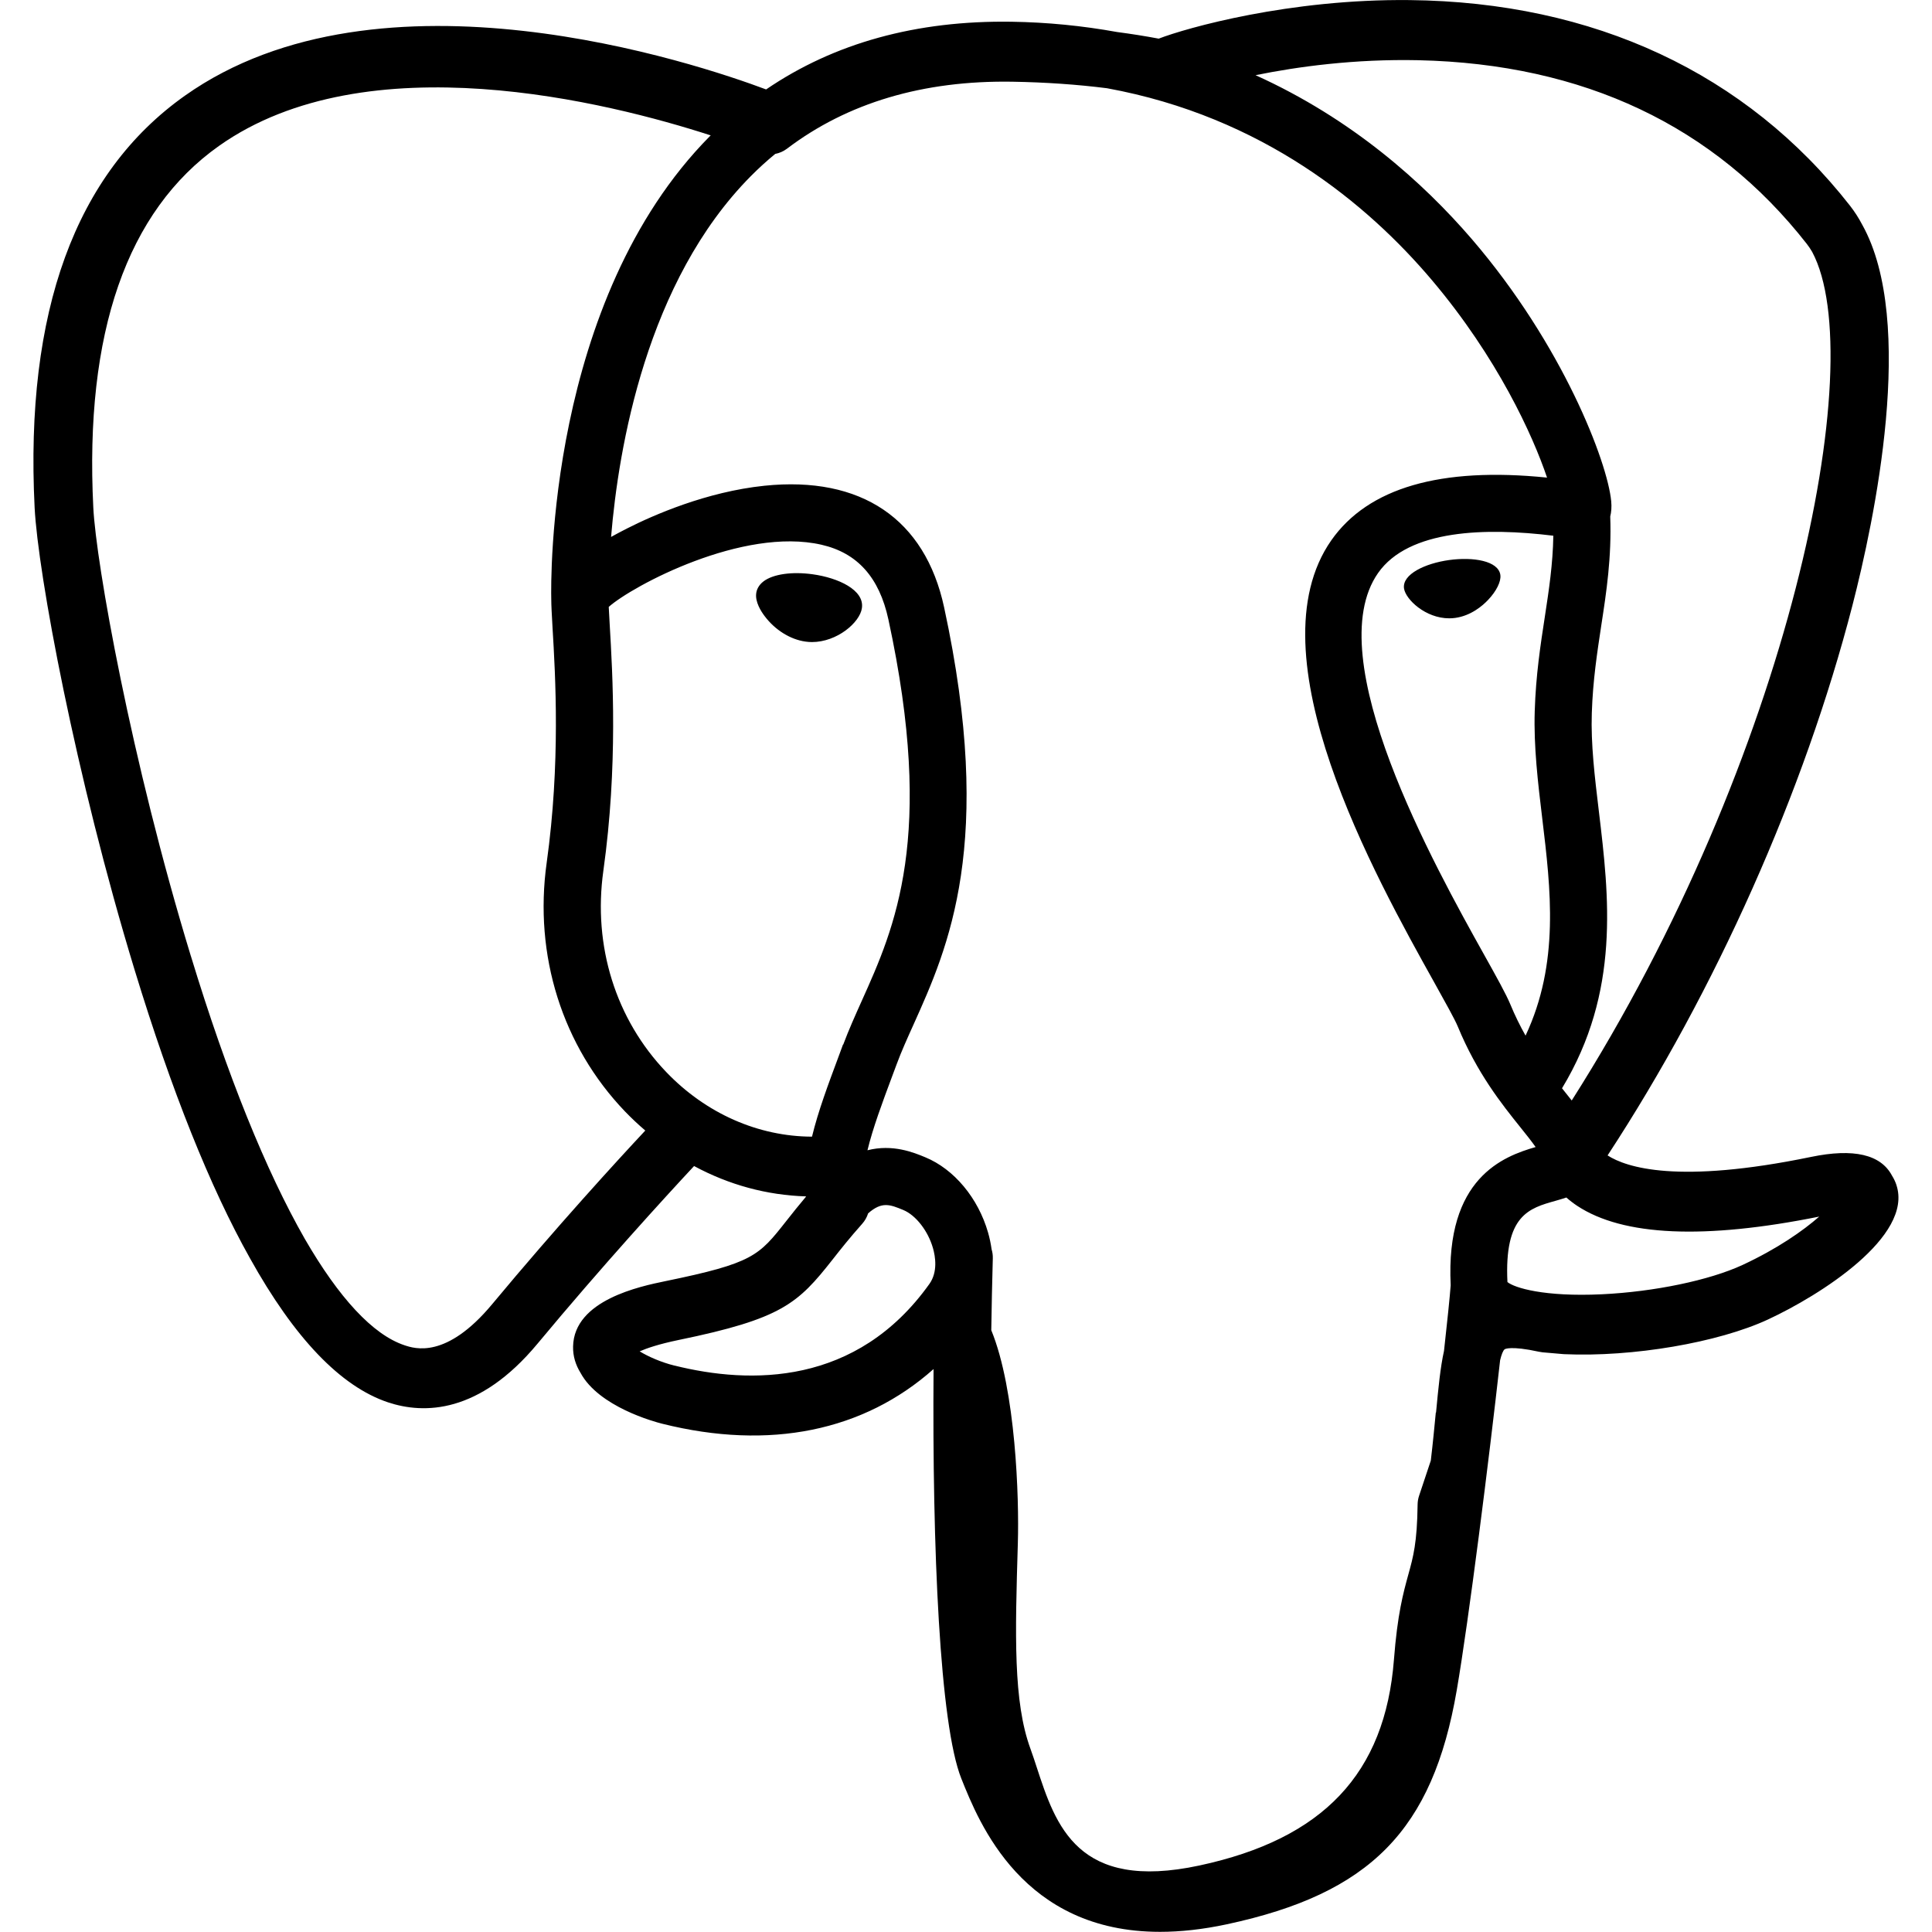
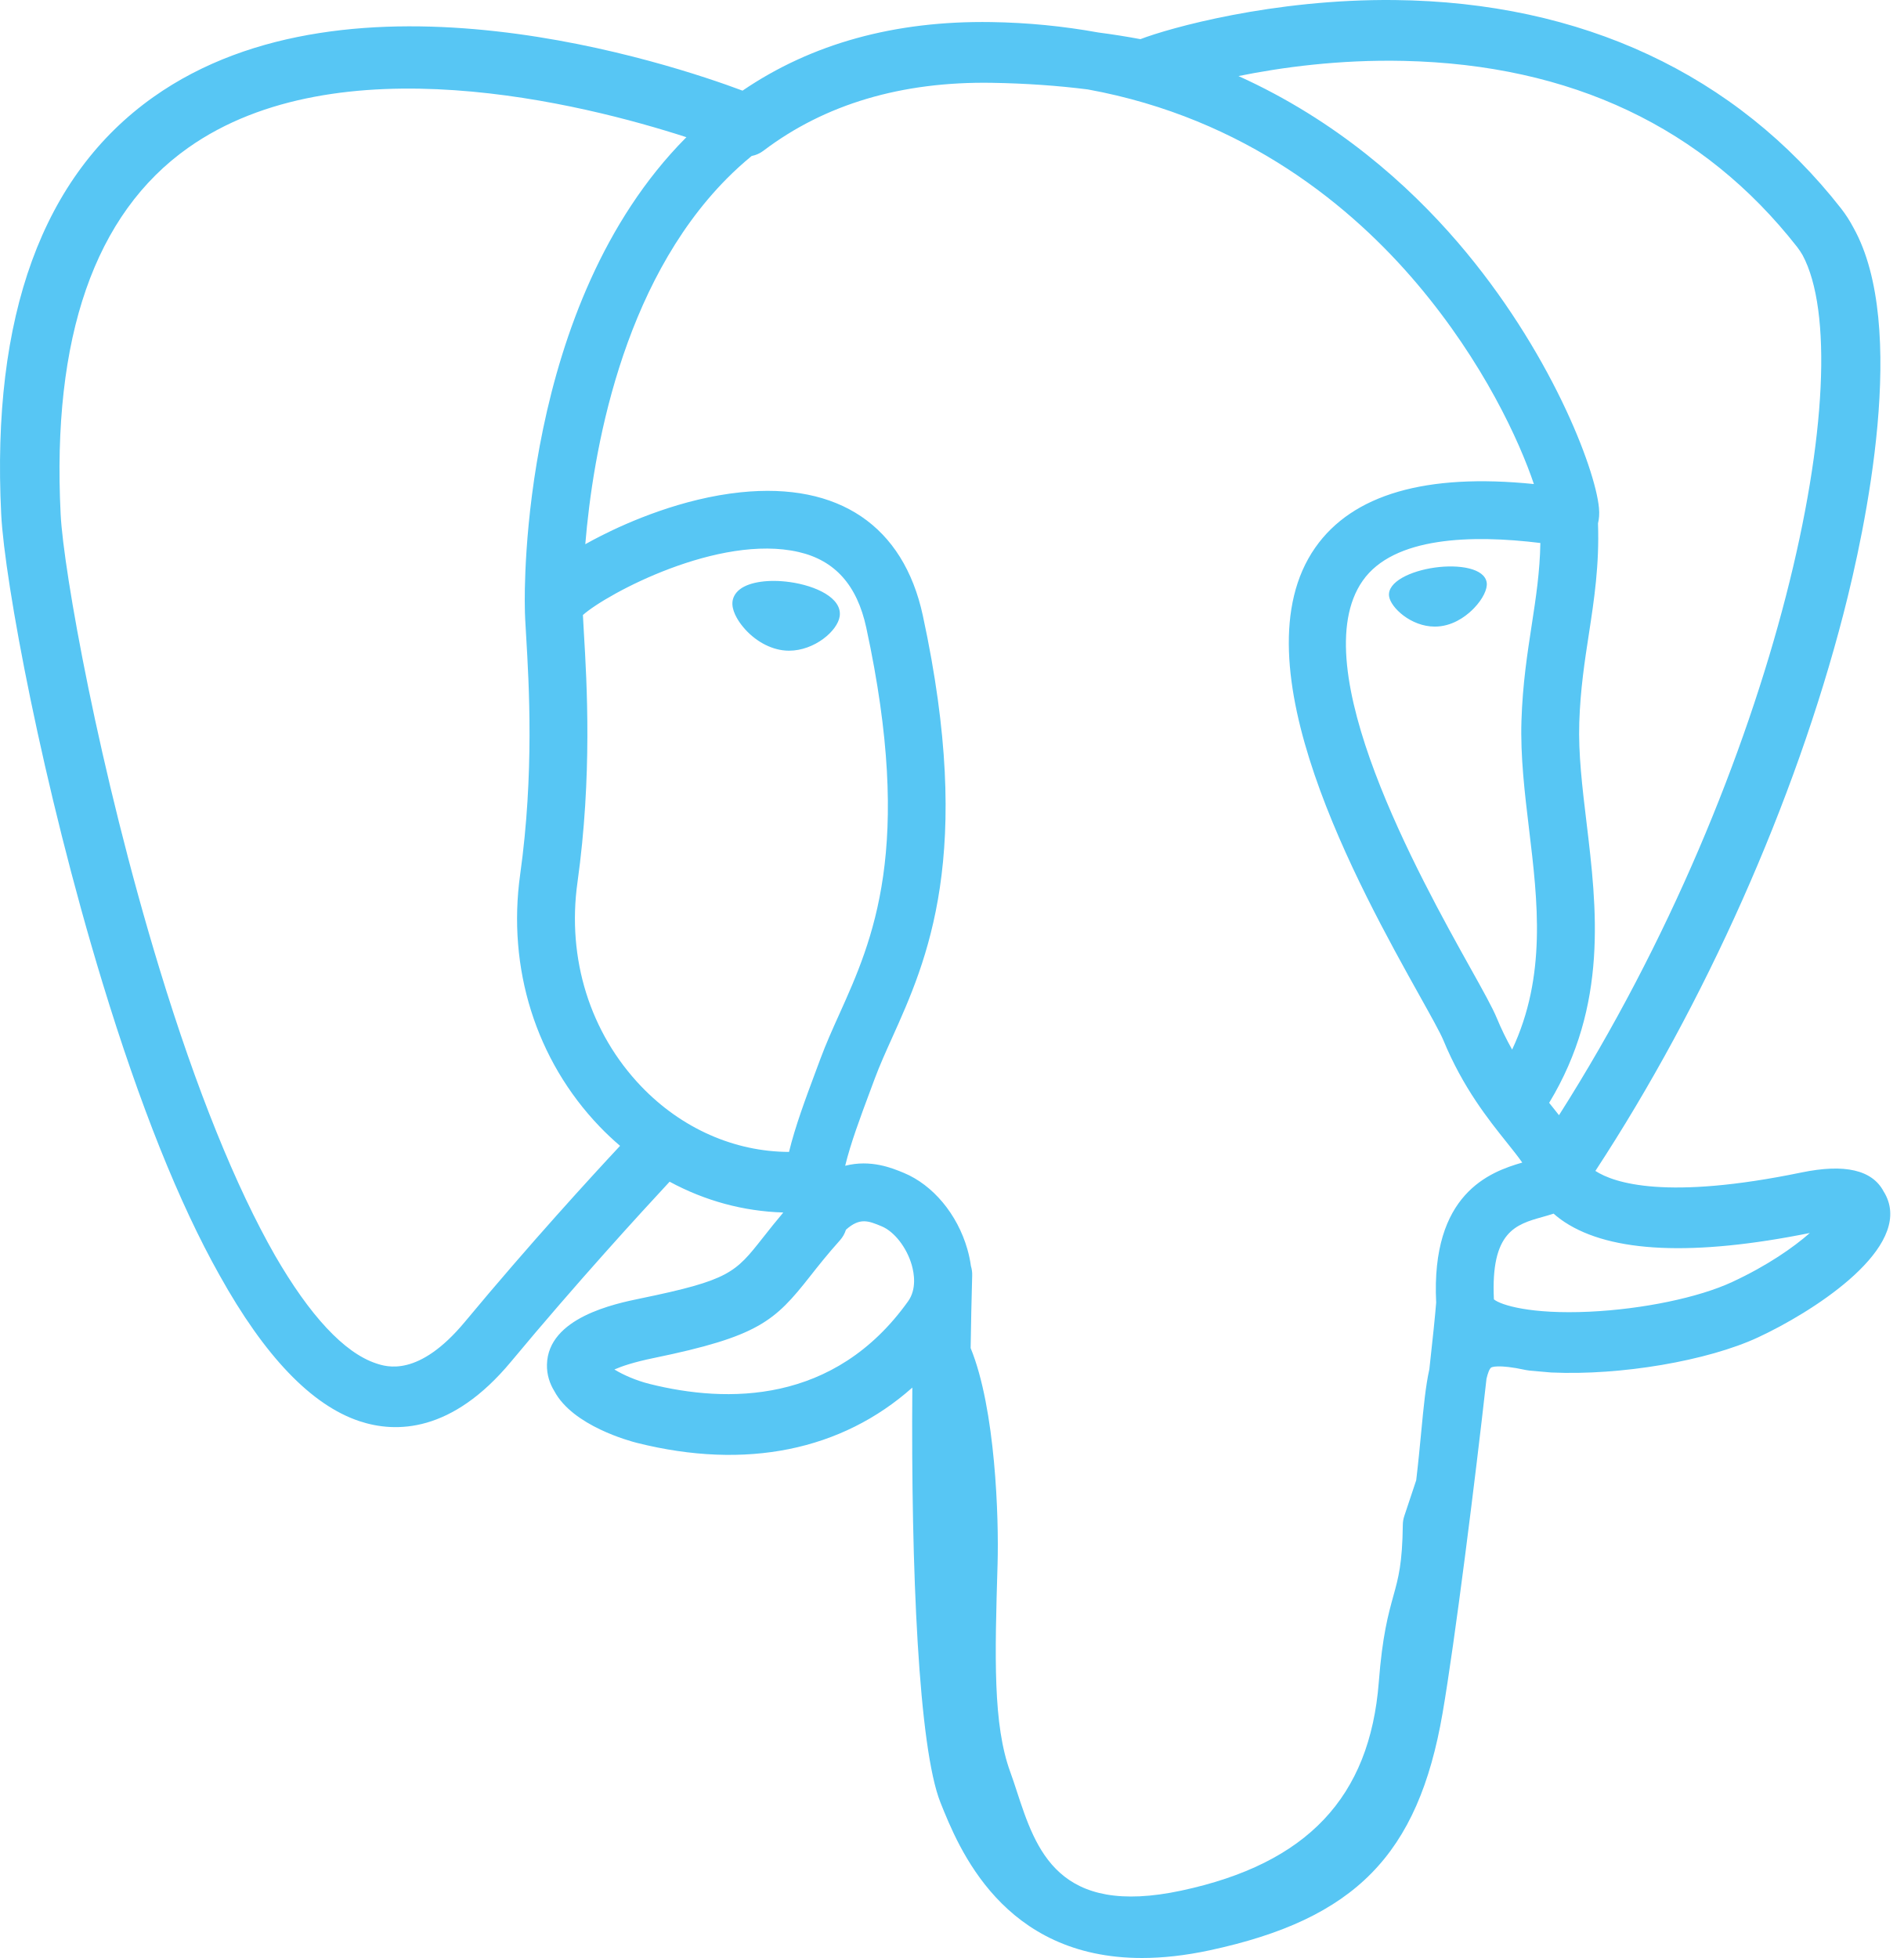
- <svg xmlns="http://www.w3.org/2000/svg" role="img" viewBox="0 0 24 24">
-   <path d="M23.559 14.723a.527.527 0 0 0-.056-.119c-.139-.263-.477-.342-1.007-.232-1.653.341-2.293.131-2.526-.019 1.342-2.048 2.445-4.522 3.041-6.83.271-1.051.798-3.524.122-4.732a1.564 1.564 0 0 0-.151-.235C21.693.909 19.801.025 17.51.001c-1.495-.016-2.771.346-3.116.479a9.449 9.449 0 0 0-.516-.082 8.044 8.044 0 0 0-1.311-.128c-1.182-.018-2.204.264-3.05.841-.857-.321-4.789-1.645-7.222.079C.936 2.153.309 3.873.43 6.304c.041.818.507 3.334 1.242 5.744.46 1.506.939 2.702 1.433 3.582.553.994 1.126 1.593 1.714 1.79.447.149 1.133.144 1.858-.728.801-.964 1.59-1.826 1.945-2.207.435.235.906.362 1.39.377a.057.057 0 0 0 0.0.004 11.031 11.031 0 0 0-.247.305c-.339.43-.409.52-1.5.744-.31.064-1.134.234-1.146.811-.003.122.033.231.092.327.227.423.922.61 1.015.633 1.335.334 2.504.092 3.371-.679-.017 2.231.077 4.417.345 5.087.221.553.762 1.905 2.469 1.904.251 0 .526-.029.83-.094 1.782-.382 2.556-1.17 2.855-2.906.15-.871.402-2.875.539-4.101.017-.07.036-.121.057-.136.001-.001.07-.047.427.031a.367.367 0 0 0 .044.007l.254.022.015.001c.847.038 1.911-.143 2.531-.431.644-.299 1.806-1.032 1.595-1.67zM2.371 11.877c-.744-2.436-1.178-4.885-1.212-5.572-.109-2.171.417-3.683 1.562-4.493 1.837-1.299 4.84-.541 6.108-.13-.003.003-.007.006-.01.009-2.024 2.044-1.976 5.536-1.971 5.75-0.0.082.007.199.016.359.035.587.1 1.68-.073 2.918-.161 1.15.194 2.276.973 3.089.081.084.165.163.252.237-.347.371-1.1 1.193-1.903 2.158-.568.682-.96.552-1.089.509-.392-.131-.813-.587-1.238-1.322-.48-.839-.964-2.032-1.415-3.513zm6.007 5.087c-.171-.043-.327-.113-.432-.177.089-.039.237-.09.483-.141 1.283-.264 1.482-.451 1.914-1.0.099-.126.212-.269.367-.443a.355.355 0 0 0 .074-.13c.171-.151.272-.11.437-.042.156.065.308.26.369.475.029.102.062.294-.045.444-.904 1.266-2.222 1.249-3.168 1.013zm2.094-3.988-.052.141c-.133.357-.257.688-.333 1.003-.667-.002-1.317-.287-1.81-.802-.628-.655-.913-1.566-.782-2.5.183-1.308.115-2.447.079-3.059-.005-.086-.009-.161-.012-.22.296-.262 1.666-.996 2.643-.772.446.102.718.406.831.928.585 2.704.077 3.831-.33 4.736-.084.187-.163.363-.231.545zm7.364 4.572c-.017.177-.036.376-.062.596l-.146.438a.355.355 0 0 0-.018.108c-.006.475-.054.649-.115.869-.063.229-.135.489-.179 1.058-.11 1.414-.878 2.227-2.417 2.557-1.516.325-1.784-.497-2.021-1.222a6.582 6.582 0 0 0-.077-.227c-.215-.586-.191-1.412-.157-2.555.017-.561-.025-1.901-.33-2.646.004-.293.011-.591.019-.892a.353.353 0 0 0-.015-.113 1.493 1.493 0 0 0-.044-.208c-.123-.428-.421-.787-.78-.935-.142-.059-.404-.167-.718-.087.067-.276.183-.588.309-.925l.053-.142c.059-.16.134-.326.213-.501.426-.948 1.011-2.245.377-5.177-.237-1.098-1.03-1.634-2.232-1.51-.721.075-1.38.365-1.709.532a5.672 5.672 0 0 0-.196.104c.092-1.106.439-3.174 1.736-4.482a4.031 4.031 0 0 1 .303-.276.353.353 0 0 0 .145-.064c.752-.571 1.694-.851 2.802-.833.409.007.802.034 1.174.081 1.939.354 3.244 1.447 4.036 2.383.814.962 1.255 1.931 1.431 2.454-1.323-.135-2.223.127-2.68.779-.993 1.419.543 4.173 1.281 5.496.135.243.252.452.289.541.24.583.551.971.779 1.255.07.087.137.171.189.245-.401.116-1.121.383-1.055 1.717-.012.156-.042.447-.083.815-.046.208-.07.46-.099.766zm.89-1.621c-.041-.832.269-.918.597-1.01a2.857 2.857 0 0 0 .135-.041 1.202 1.202 0 0 0 .134.103c.57.377 1.582.421 3.007.134-.202.177-.519.399-.953.601-.41.19-1.096.333-1.747.364-.72.034-1.086-.081-1.172-.151zm.57-9.271c-.006.351-.054.669-.105 1.002-.055.358-.112.727-.126 1.176-.014.437.04.891.093 1.33.107.887.216 1.8-.207 2.701a3.527 3.527 0 0 1-.188-.386c-.053-.128-.167-.333-.325-.616-.616-1.104-2.057-3.69-1.319-4.745.38-.543 1.341-.566 2.178-.463zm.228 7.014a12.376 12.376 0 0 0-.085-.107l-.035-.044c.726-1.2.584-2.386.458-3.438-.052-.432-.101-.84-.088-1.223.013-.406.067-.754.118-1.091.064-.415.129-.844.111-1.351.013-.053.019-.116.012-.19-.046-.485-.6-1.938-1.729-3.253-.608-.707-1.49-1.497-2.689-2.039.525-.107 1.233-.203 2.024-.186 2.051.046 3.675.814 4.824 2.282a.908.908 0 0 1 .067.1c.723 1.356-.276 6.275-2.987 10.54zm-8.817-6.116c-.025.179-.309.422-.621.422a.582.582 0 0 1-.081-.006c-.187-.026-.377-.144-.506-.316-.046-.06-.12-.178-.105-.284.005-.04.026-.099.092-.149.118-.089.352-.123.61-.087.316.044.643.194.611.419zm7.931-.411c.011.079-.049.201-.153.31-.068.072-.212.196-.408.223a.546.546 0 0 1-.075.005c-.293 0-.541-.234-.561-.372-.024-.176.264-.311.561-.352.297-.041.611.009.636.185z" />
+ <svg xmlns="http://www.w3.org/2000/svg" width="139" height="143" viewBox="0 0 139 143" fill="none">
+   <path d="M137.9 87.723C137.818 87.474 137.705 87.235 137.564 87.014C136.736 85.445 134.723 84.977 131.562 85.631C121.711 87.663 117.896 86.412 116.514 85.517C124.51 73.313 131.082 58.573 134.633 44.823C136.25 38.563 139.389 23.828 135.362 16.631C135.104 16.138 134.803 15.67 134.462 15.231C126.78 5.414 115.504 0.148 101.855 0.003C92.949 -0.091 85.347 2.065 83.288 2.859C82.268 2.669 81.243 2.507 80.214 2.373C77.635 1.906 75.021 1.651 72.4 1.612C65.356 1.502 59.269 3.186 54.229 6.62C49.121 4.707 25.695 -3.181 11.198 7.09C3.101 12.826 -0.636 23.078 0.088 37.563C0.332 42.437 3.109 57.428 7.49 71.785C10.23 80.762 13.083 87.884 16.031 93.128C19.326 99.052 22.739 102.622 26.245 103.791C28.911 104.679 32.994 104.649 37.316 99.454C42.09 93.713 46.792 88.575 48.903 86.304C51.496 87.707 54.304 88.464 57.185 88.552C57.186 88.56 57.187 88.568 57.188 88.576C56.686 89.174 56.195 89.78 55.715 90.396C53.695 92.959 53.275 93.492 46.776 94.831C44.928 95.212 40.017 96.224 39.945 99.666C39.931 100.395 40.141 101.041 40.493 101.613C41.845 104.134 45.984 105.246 46.541 105.385C54.492 107.372 61.463 105.933 66.629 101.341C66.527 114.634 67.09 127.661 68.687 131.654C70.005 134.948 73.226 143.001 83.399 143C84.891 143 86.535 142.827 88.342 142.439C98.959 140.163 103.57 135.47 105.353 125.125C106.249 119.937 107.746 107.993 108.563 100.689C108.664 100.27 108.776 99.969 108.903 99.877C108.907 99.874 109.318 99.597 111.448 100.06C111.535 100.079 111.624 100.092 111.712 100.101L113.225 100.233L113.314 100.239C118.359 100.468 124.703 99.39 128.396 97.673C132.232 95.892 139.155 91.522 137.9 87.723ZM11.652 70.764C7.222 56.251 4.634 41.657 4.429 37.565C3.782 24.627 6.914 15.621 13.738 10.796C24.681 3.058 42.575 7.574 50.131 10.021C50.112 10.04 50.092 10.058 50.073 10.077C38.014 22.256 38.3 43.063 38.33 44.335C38.329 44.825 38.369 45.52 38.427 46.476C38.634 49.975 39.02 56.488 37.989 63.864C37.03 70.719 39.143 77.428 43.785 82.271C44.265 82.772 44.767 83.243 45.285 83.685C43.219 85.898 38.729 90.791 33.95 96.541C30.567 100.608 28.231 99.828 27.463 99.572C25.128 98.793 22.619 96.074 20.086 91.693C17.229 86.694 14.345 79.588 11.652 70.764ZM47.445 101.075C46.426 100.82 45.496 100.4 44.87 100.019C45.4 99.784 46.284 99.481 47.75 99.18C55.396 97.606 56.577 96.495 59.156 93.22C59.747 92.469 60.416 91.619 61.344 90.583C61.544 90.359 61.693 90.095 61.783 89.809C62.801 88.908 63.406 89.155 64.386 89.561C65.316 89.946 66.22 91.11 66.588 92.392C66.761 92.998 66.957 94.147 66.319 95.04C60.931 102.582 53.082 102.485 47.445 101.075ZM59.922 77.313L59.609 78.153C58.817 80.278 58.08 82.253 57.623 84.129C53.646 84.117 49.777 82.418 46.835 79.348C43.094 75.445 41.394 70.015 42.173 64.45C43.262 56.657 42.86 49.871 42.643 46.226C42.614 45.715 42.587 45.268 42.571 44.916C44.333 43.354 52.497 38.98 58.318 40.313C60.975 40.922 62.594 42.731 63.266 45.843C66.749 61.953 63.727 68.667 61.299 74.063C60.798 75.175 60.326 76.226 59.922 77.313ZM103.797 104.557C103.697 105.611 103.584 106.798 103.429 108.108L102.559 110.72C102.49 110.927 102.453 111.143 102.451 111.361C102.416 114.19 102.129 115.228 101.765 116.541C101.388 117.906 100.959 119.455 100.697 122.842C100.041 131.269 95.464 136.109 86.294 138.074C77.264 140.011 75.663 135.114 74.251 130.795C74.106 130.342 73.954 129.892 73.793 129.445C72.509 125.954 72.654 121.032 72.855 114.221C72.953 110.877 72.707 102.892 70.888 98.454C70.914 96.707 70.951 94.933 71.001 93.14C71.007 92.913 70.976 92.686 70.91 92.469C70.852 92.05 70.765 91.636 70.648 91.23C69.918 88.678 68.138 86.543 66.002 85.658C65.154 85.307 63.596 84.662 61.725 85.14C62.125 83.496 62.816 81.64 63.567 79.63L63.882 78.784C64.236 77.83 64.68 76.843 65.151 75.797C67.692 70.151 71.172 62.419 67.395 44.95C65.98 38.407 61.255 35.212 54.093 35.954C49.799 36.398 45.871 38.131 43.912 39.124C43.519 39.323 43.13 39.53 42.745 39.745C43.292 33.152 45.358 20.832 53.087 13.037C53.661 12.459 54.264 11.91 54.894 11.393C55.207 11.332 55.502 11.201 55.756 11.009C60.239 7.609 65.853 5.941 72.452 6.049C74.889 6.089 77.228 6.251 79.448 6.532C91.001 8.643 98.776 15.152 103.495 20.729C108.347 26.462 110.974 32.237 112.023 35.352C104.139 34.55 98.775 36.108 96.056 39.993C90.142 48.448 99.292 64.857 103.689 72.743C104.496 74.188 105.192 75.437 105.411 75.968C106.843 79.439 108.697 81.755 110.051 83.447C110.465 83.965 110.868 84.468 111.174 84.907C108.786 85.595 104.496 87.186 104.886 95.137C104.813 96.069 104.634 97.8 104.39 99.992C104.115 101.23 103.971 102.735 103.797 104.557ZM109.103 94.898C108.862 89.943 110.707 89.426 112.658 88.877C112.929 88.803 113.197 88.723 113.463 88.636C113.715 88.859 113.982 89.064 114.262 89.249C117.661 91.493 123.69 91.76 132.178 90.05C130.977 91.104 129.086 92.43 126.498 93.632C124.056 94.766 119.969 95.616 116.087 95.798C111.799 95.998 109.617 95.317 109.103 94.898ZM112.496 39.657C112.461 41.748 112.173 43.645 111.868 45.626C111.541 47.757 111.201 49.96 111.115 52.634C111.031 55.237 111.356 57.942 111.671 60.559C112.306 65.844 112.958 71.286 110.434 76.655C110.015 75.913 109.642 75.145 109.316 74.358C109.002 73.597 108.322 72.376 107.379 70.686C103.711 64.108 95.121 48.702 99.519 42.416C101.78 39.183 107.508 39.043 112.496 39.657ZM113.857 81.447C113.689 81.233 113.52 81.02 113.349 80.808L113.138 80.543C117.464 73.396 116.618 66.325 115.865 60.055C115.556 57.482 115.264 55.053 115.338 52.771C115.415 50.351 115.735 48.276 116.044 46.269C116.425 43.797 116.811 41.239 116.705 38.223C116.785 37.906 116.817 37.533 116.775 37.089C116.503 34.197 113.201 25.542 106.471 17.707C102.85 13.493 97.595 8.786 90.449 5.555C93.578 4.92 97.795 4.342 102.511 4.447C114.735 4.719 124.406 9.294 131.256 18.047C131.401 18.237 131.534 18.436 131.653 18.644C135.962 26.721 130.007 56.033 113.857 81.447ZM61.325 45.005C61.176 46.074 59.484 47.523 57.624 47.523C57.463 47.523 57.302 47.511 57.142 47.489C56.026 47.334 54.899 46.631 54.128 45.609C53.855 45.248 53.411 44.548 53.499 43.914C53.532 43.675 53.655 43.327 54.05 43.028C54.755 42.495 56.147 42.297 57.683 42.511C59.567 42.774 61.511 43.666 61.325 45.005ZM108.578 42.554C108.644 43.026 108.286 43.752 107.665 44.402C107.258 44.829 106.402 45.571 105.235 45.732C105.087 45.753 104.938 45.763 104.788 45.763C103.039 45.763 101.562 44.366 101.447 43.548C101.304 42.497 103.021 41.698 104.79 41.451C106.56 41.204 108.432 41.503 108.578 42.554Z" fill="#57C6F4" />
</svg>
